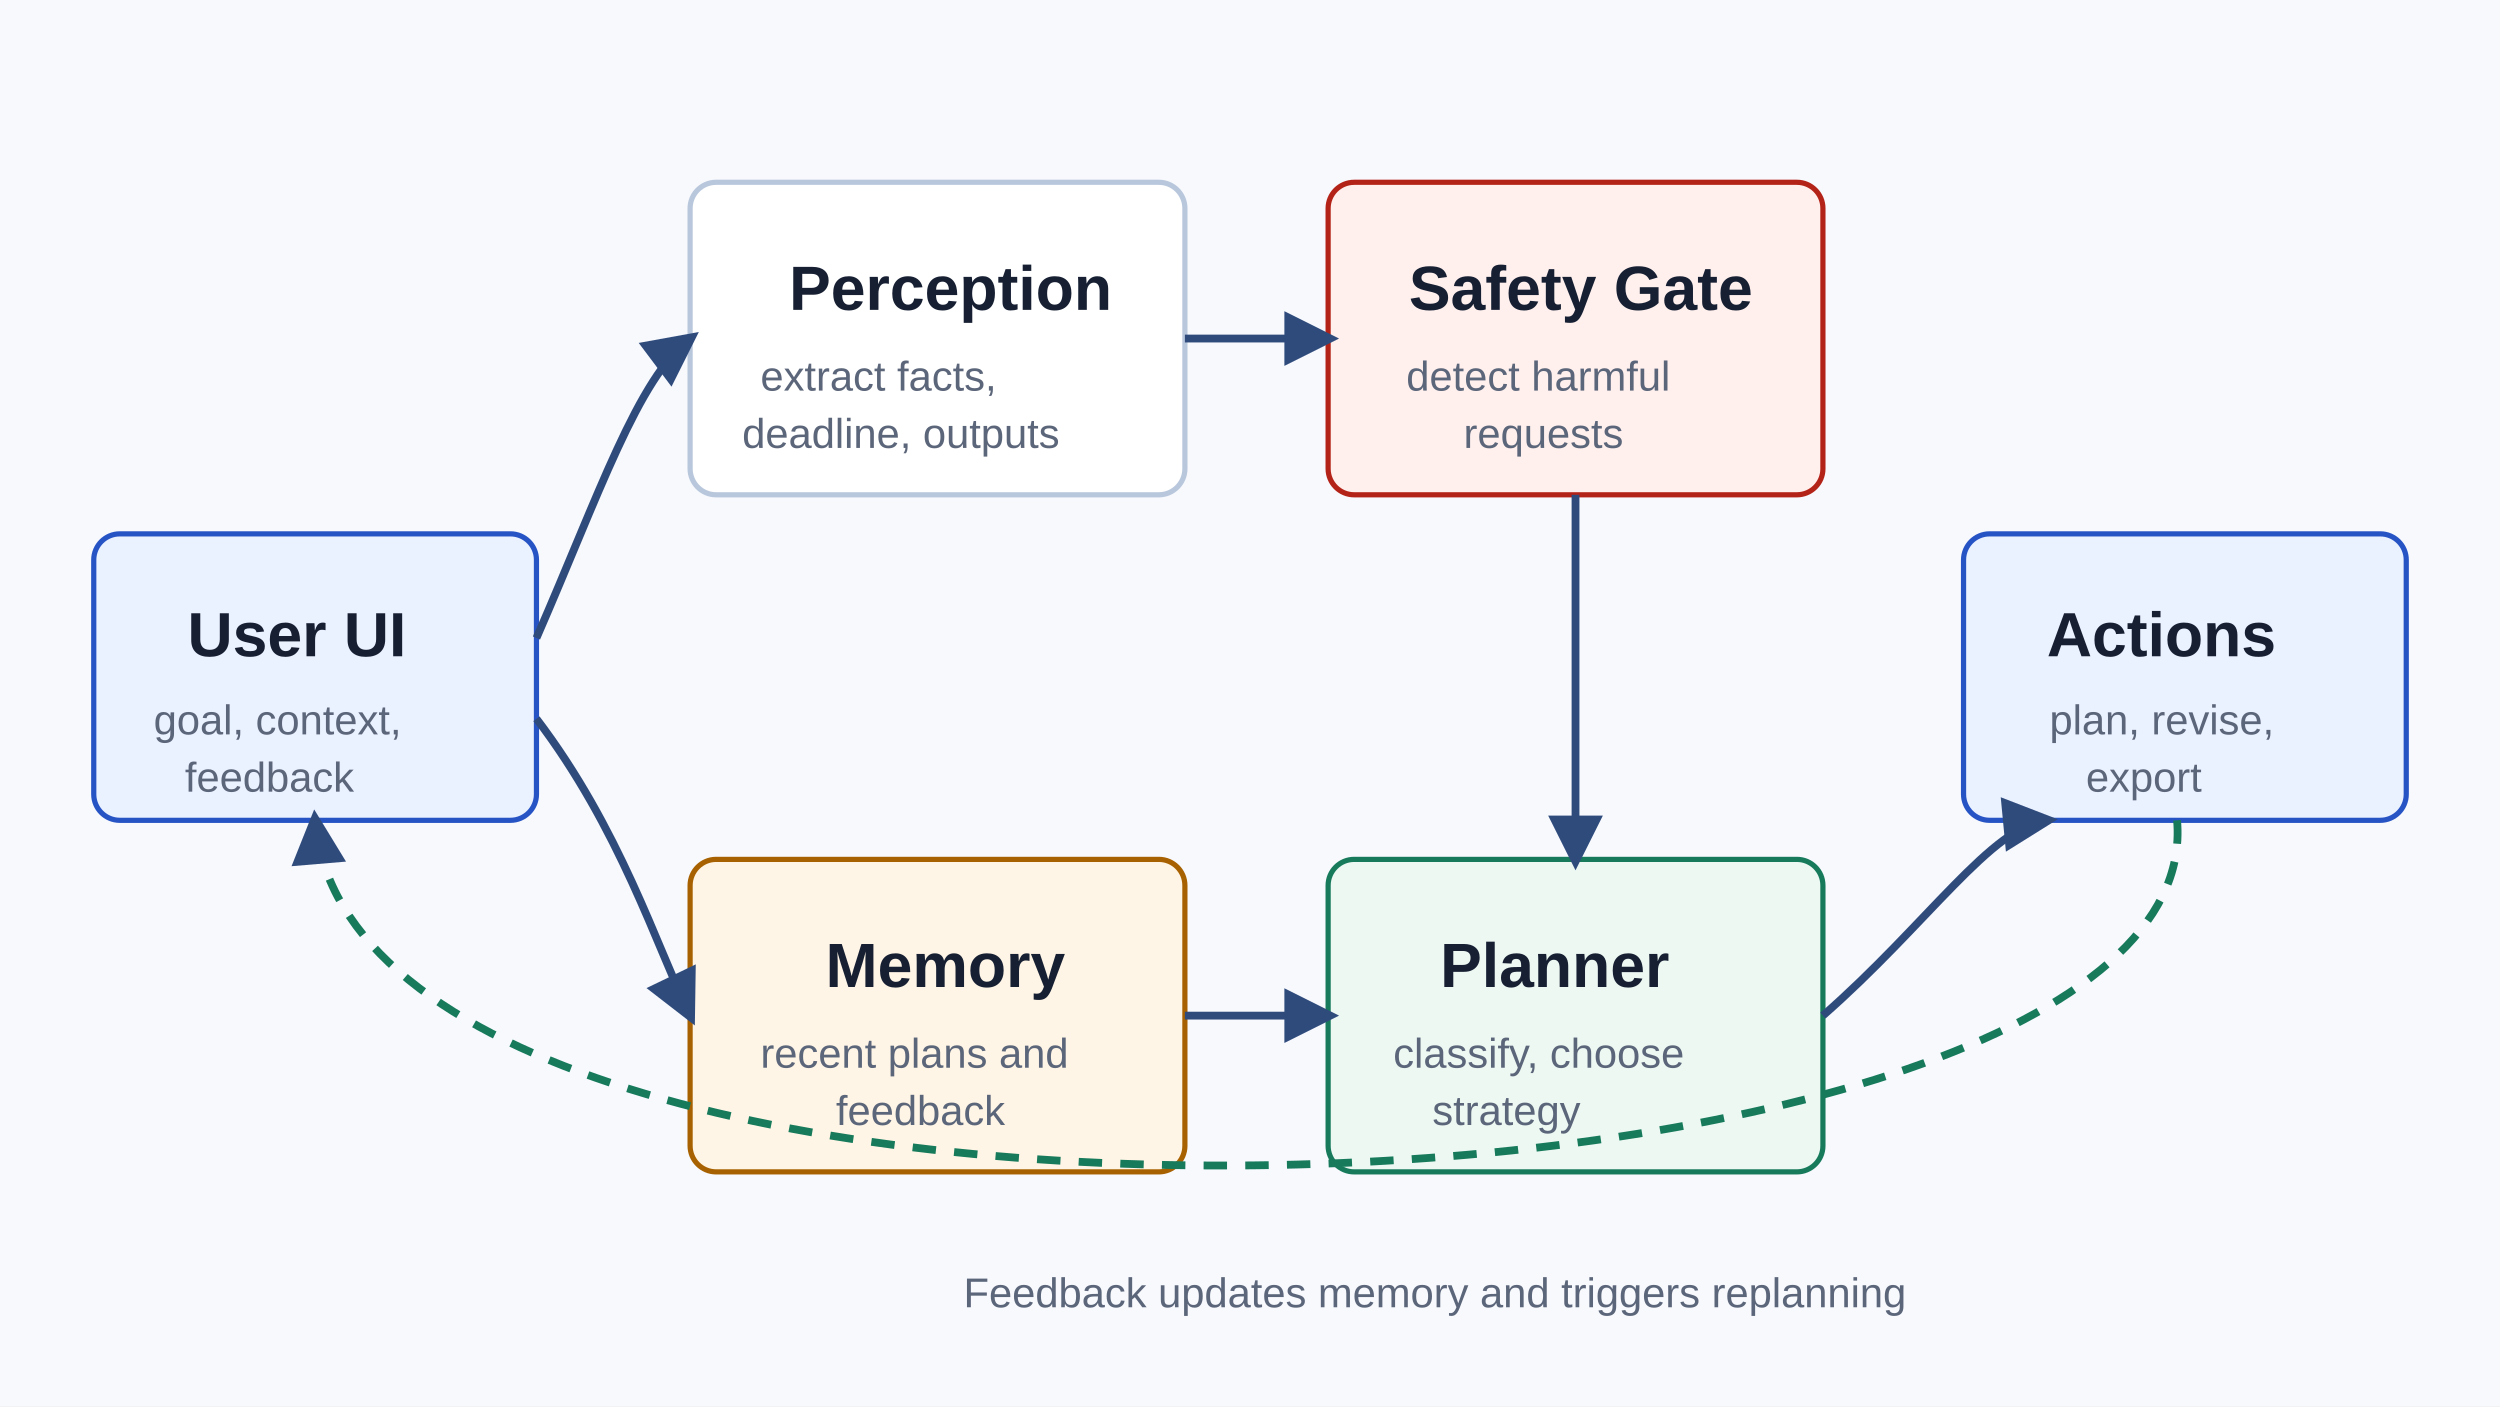
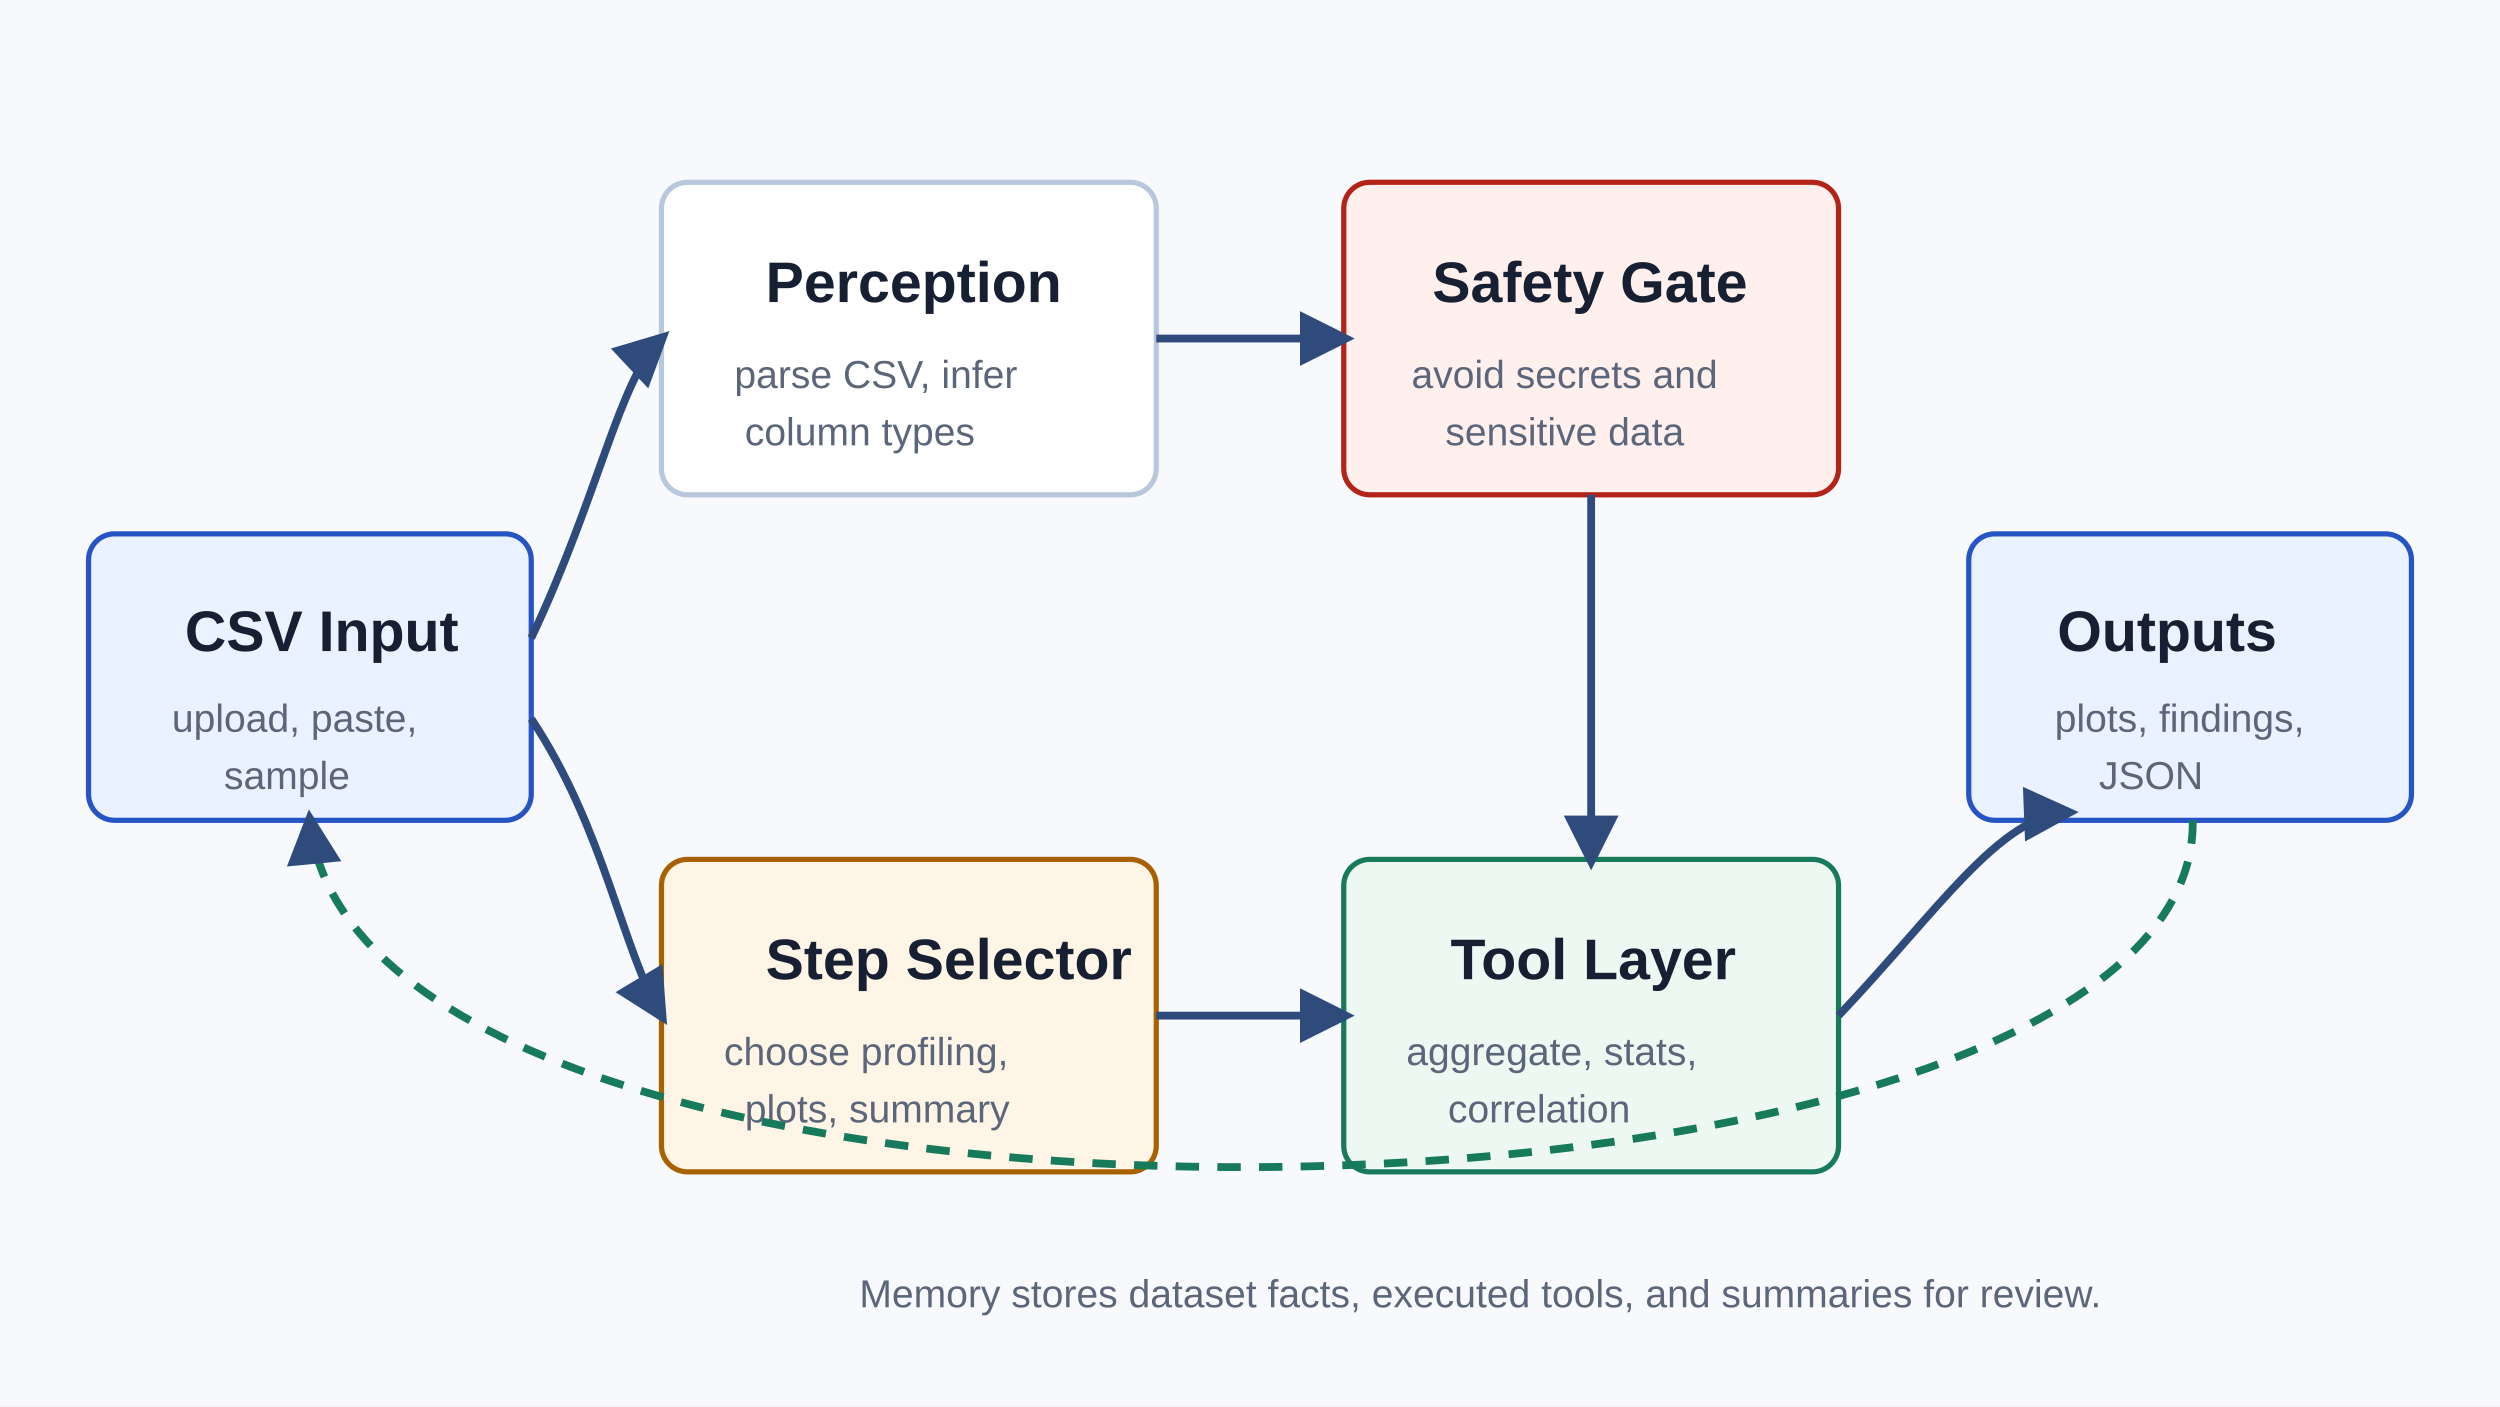
<svg xmlns="http://www.w3.org/2000/svg" width="960" height="540" viewBox="0 0 960 540" role="img" aria-labelledby="title desc">
  <defs>
    <marker id="arrow" viewBox="0 0 10 10" refX="8" refY="5" markerWidth="7" markerHeight="7" orient="auto-start-reverse">
      <path d="M 0 0 L 10 5 L 0 10 z" fill="#2f4b7c" />
    </marker>
    <style>
      .bg { fill: #f7f9fd; }
      .box { fill: #ffffff; stroke: #b9c7dc; stroke-width: 2; rx: 10; }
      .blue { fill: #eaf1ff; stroke: #2754c5; }
      .green { fill: #edf8f3; stroke: #177a5b; }
      .amber { fill: #fff5e6; stroke: #a76100; }
      .red { fill: #fff0ee; stroke: #b42318; }
-       .text { fill: #172033; font-family: Arial, sans-serif; font-size: 24px; font-weight: 700; }
-       .sub { fill: #5c667a; font-family: Arial, sans-serif; font-size: 16px; }
+       .text { fill: #172033; font-family: Arial, sans-serif; font-size: 22px; font-weight: 700; }
+       .sub { fill: #5c667a; font-family: Arial, sans-serif; font-size: 15px; }
      .line { stroke: #2f4b7c; stroke-width: 3; fill: none; marker-end: url(#arrow); }
      .loop { stroke: #177a5b; stroke-width: 3; fill: none; stroke-dasharray: 9 7; marker-end: url(#arrow); }
    </style>
  </defs>
  <rect class="bg" width="960" height="540" />
-   <rect class="box blue" x="36" y="205" width="170" height="110" />
-   <text class="text" x="72" y="252">User UI</text>
-   <text class="sub" x="59" y="282">goal, context,</text>
-   <text class="sub" x="71" y="304">feedback</text>
-   <rect class="box" x="265" y="70" width="190" height="120" />
-   <text class="text" x="303" y="119">Perception</text>
-   <text class="sub" x="292" y="150">extract facts,</text>
-   <text class="sub" x="285" y="172">deadline, outputs</text>
-   <rect class="box red" x="510" y="70" width="190" height="120" />
-   <text class="text" x="541" y="119">Safety Gate</text>
-   <text class="sub" x="540" y="150">detect harmful</text>
-   <text class="sub" x="562" y="172">requests</text>
-   <rect class="box amber" x="265" y="330" width="190" height="120" />
-   <text class="text" x="317" y="379">Memory</text>
-   <text class="sub" x="292" y="410">recent plans and</text>
-   <text class="sub" x="321" y="432">feedback</text>
-   <rect class="box green" x="510" y="330" width="190" height="120" />
-   <text class="text" x="553" y="379">Planner</text>
-   <text class="sub" x="535" y="410">classify, choose</text>
-   <text class="sub" x="550" y="432">strategy</text>
-   <rect class="box blue" x="754" y="205" width="170" height="110" />
-   <text class="text" x="786" y="252">Actions</text>
-   <text class="sub" x="787" y="282">plan, revise,</text>
-   <text class="sub" x="801" y="304">export</text>
-   <path class="line" d="M206 245 C230 190 245 145 265 130" />
-   <path class="line" d="M455 130 L510 130" />
-   <path class="line" d="M605 190 L605 330" />
-   <path class="line" d="M700 390 C740 355 765 317 786 315" />
-   <path class="line" d="M455 390 L510 390" />
-   <path class="line" d="M206 276 C238 318 252 363 265 390" />
-   <path class="loop" d="M836 315 C850 478 137 505 121 315" />
-   <text class="sub" x="370" y="502">Feedback updates memory and triggers replanning</text>
+   <rect class="box blue" x="34" y="205" width="170" height="110" />
+   <text class="text" x="71" y="250">CSV Input</text>
+   <text class="sub" x="66" y="281">upload, paste,</text>
+   <text class="sub" x="86" y="303">sample</text>
+   <rect class="box" x="254" y="70" width="190" height="120" />
+   <text class="text" x="294" y="116">Perception</text>
+   <text class="sub" x="282" y="149">parse CSV, infer</text>
+   <text class="sub" x="286" y="171">column types</text>
+   <rect class="box red" x="516" y="70" width="190" height="120" />
+   <text class="text" x="550" y="116">Safety Gate</text>
+   <text class="sub" x="542" y="149">avoid secrets and</text>
+   <text class="sub" x="555" y="171">sensitive data</text>
+   <rect class="box amber" x="254" y="330" width="190" height="120" />
+   <text class="text" x="294" y="376">Step Selector</text>
+   <text class="sub" x="278" y="409">choose profiling,</text>
+   <text class="sub" x="286" y="431">plots, summary</text>
+   <rect class="box green" x="516" y="330" width="190" height="120" />
+   <text class="text" x="557" y="376">Tool Layer</text>
+   <text class="sub" x="540" y="409">aggregate, stats,</text>
+   <text class="sub" x="556" y="431">correlation</text>
+   <rect class="box blue" x="756" y="205" width="170" height="110" />
+   <text class="text" x="790" y="250">Outputs</text>
+   <text class="sub" x="789" y="281">plots, findings,</text>
+   <text class="sub" x="806" y="303">JSON</text>
+   <path class="line" d="M204 245 C230 190 238 145 254 130" />
+   <path class="line" d="M444 130 L516 130" />
+   <path class="line" d="M611 190 L611 330" />
+   <path class="line" d="M444 390 L516 390" />
+   <path class="line" d="M706 390 C744 350 768 313 794 312" />
+   <path class="line" d="M204 276 C232 318 239 365 254 390" />
+   <path class="loop" d="M842 315 C845 485 137 500 119 315" />
+   <text class="sub" x="330" y="502">Memory stores dataset facts, executed tools, and summaries for review.</text>
</svg>
